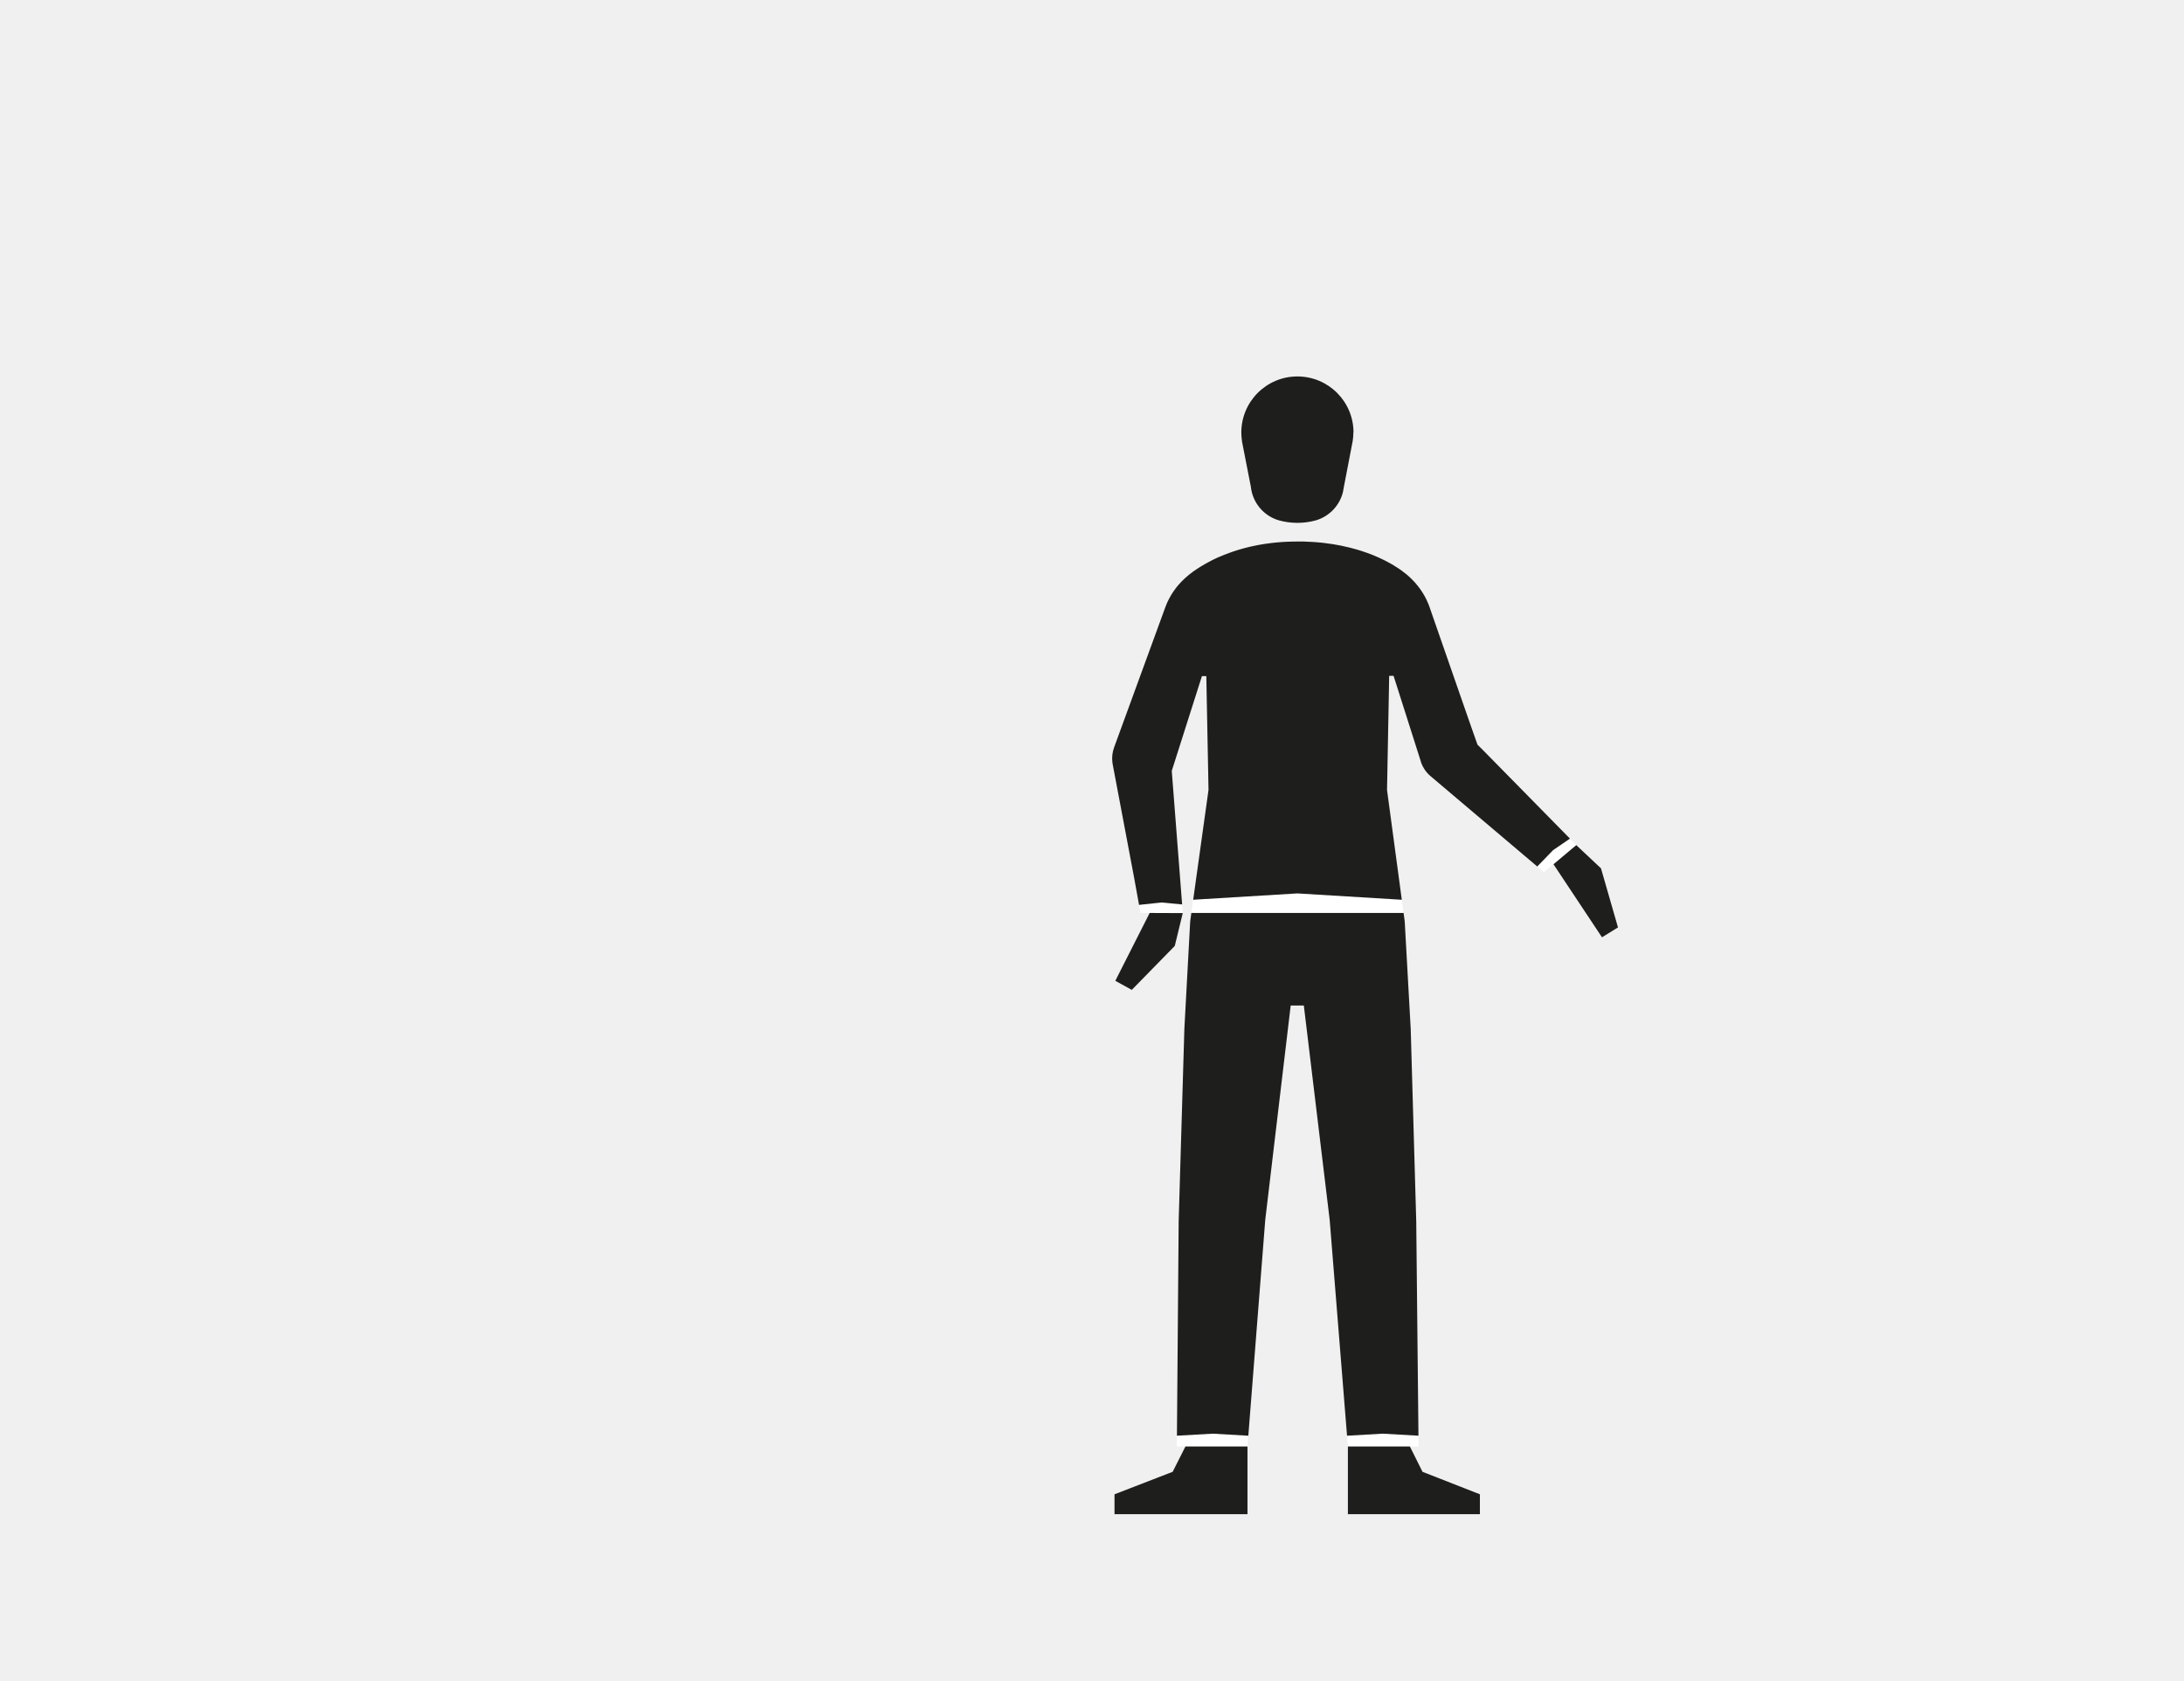
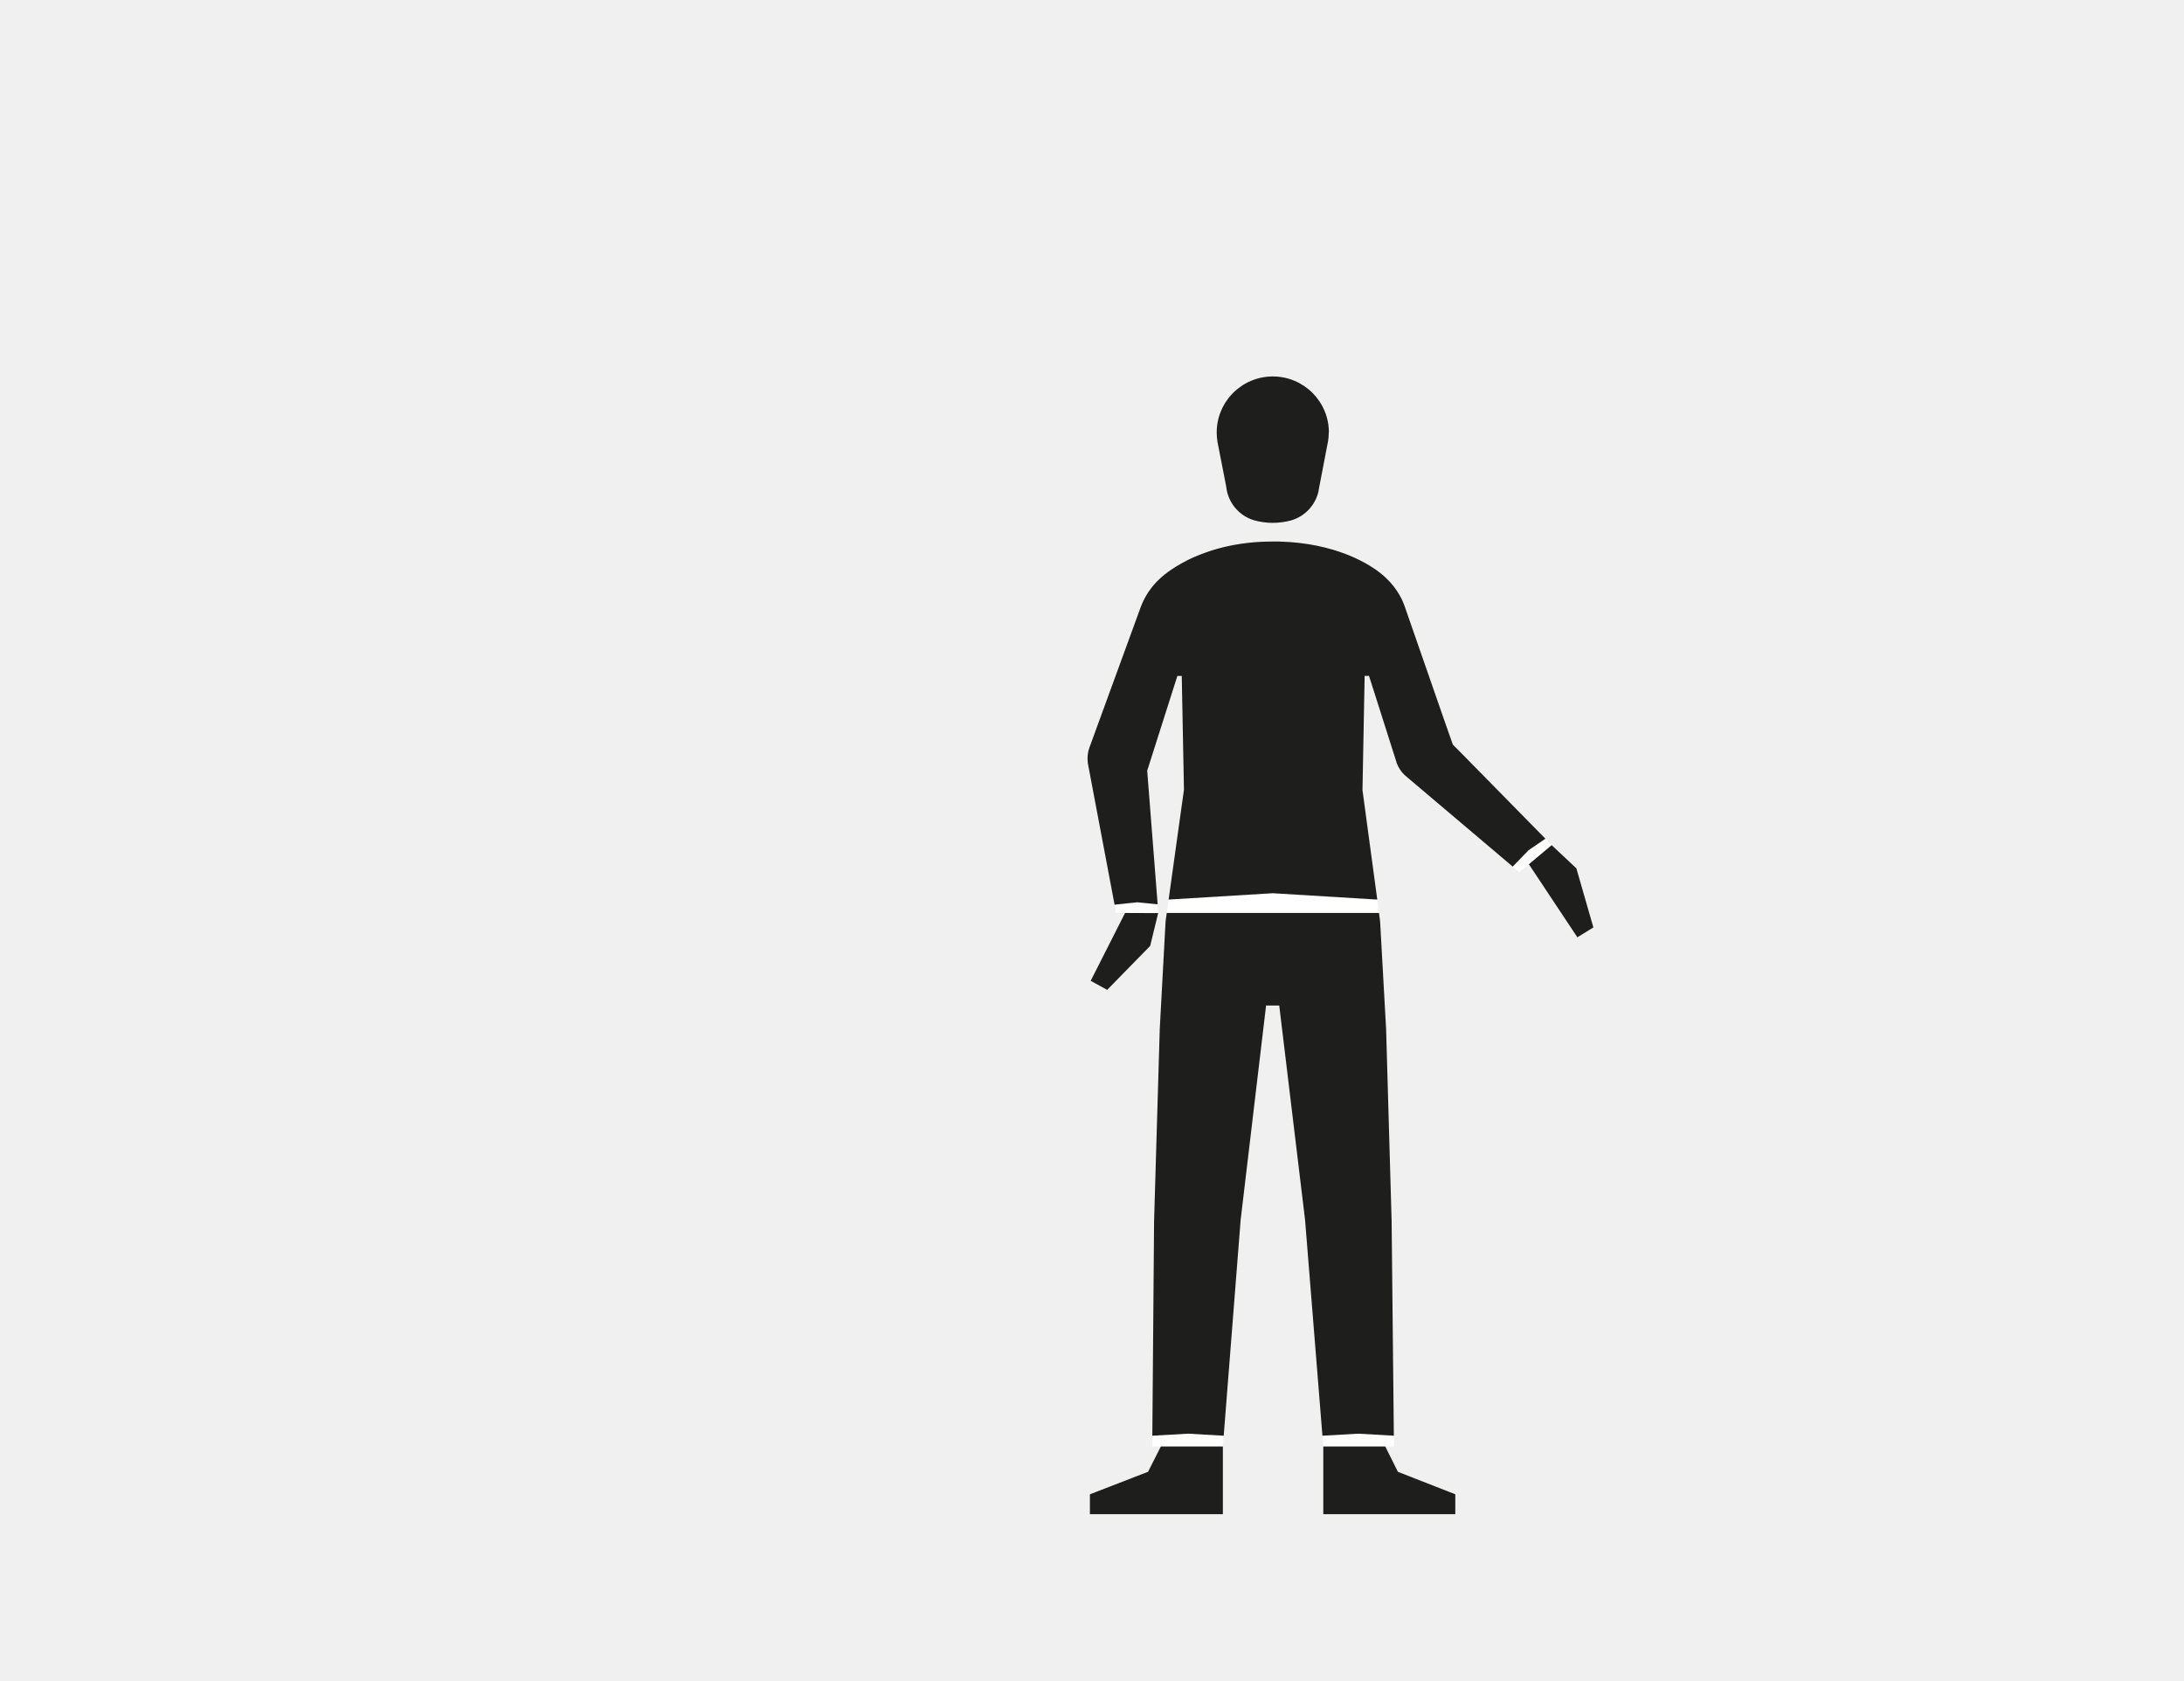
<svg xmlns="http://www.w3.org/2000/svg" id="Capa_3" data-name="Capa 3" viewBox="0 0 1300 1000">
  <defs>
    <style>.cls-1{fill:#fff;}.cls-2{fill:#1e1e1c;}</style>
  </defs>
-   <polygon class="cls-1" points="934.58 499.26 932.5 500.68 924.57 506.1 921.39 509.38 915.11 515.85 918.95 519.11 924.7 514.38 938.26 503 938.18 502.93 934.58 499.26" />
-   <polygon class="cls-1" points="703.66 538.31 703.35 538.28 691.64 537.12 687.26 537.56 678.01 538.51 678.01 538.56 678.92 543.36 704 543.45 704.02 543.36 704.05 543.27 703.66 538.31" />
-   <path class="cls-1" d="M835.47,543.36H709.14l0-.11,1.07-7.7c3.3-.25,62-3.77,62-3.77l62.18,3.78,1,7.69Z" />
-   <polygon class="cls-1" points="844.32 854.48 823.04 853.27 801.81 854.49 802.32 860.9 802.32 860.93 802.33 860.93 836.92 860.91 839.21 860.9 844.39 860.9 844.32 854.48" />
-   <polygon class="cls-1" points="743.04 854.49 742.54 860.9 742.54 860.93 707.95 860.91 705.64 860.9 700.51 860.9 700.56 854.48 721.86 853.27 743.04 854.49" />
-   <path class="cls-2" d="M892.11,456l-8.66-8.81h0l-4-4h0l-4-11.35-1.5-4.3L851.12,361.9l-.34-1c-.14-.41-.3-.82-.46-1.22-.33-.82-.67-1.62-1.05-2.4-.12-.26-.24-.52-.37-.77a.39.39,0,0,0-.06-.11c-.15-.3-.29-.58-.45-.87s-.27-.51-.4-.76-.36-.63-.54-.94c-.44-.76-.9-1.49-1.38-2.2a43.05,43.05,0,0,0-3.14-4.12c-.27-.33-.56-.64-.85-1-.58-.63-1.18-1.25-1.8-1.85-.3-.31-.61-.6-.92-.88l-.09-.09-.07-.07c-.17-.17-.49-.46-.94-.87l-.19-.17-.26-.22-.57-.48c-.79-.65-1.8-1.44-3-2.33l-.42-.3-.76-.52-.74-.5c-.86-.57-1.79-1.16-2.8-1.77l-1-.59c-.69-.4-1.41-.81-2.17-1.21s-1.54-.83-2.38-1.24-1.68-.83-2.57-1.24-1.82-.83-2.78-1.23c-.48-.21-1-.41-1.47-.61-.7-.28-1.4-.56-2.13-.83l-.63-.23c-.93-.34-1.89-.69-2.88-1-.33-.12-.67-.23-1-.33s-.71-.24-1.07-.34l-1.23-.38a117,117,0,0,0-19.9-4.05l-1.56-.18h-.06l-2-.2h0l-2.12-.17-1.1-.07c-1.8-.13-3.65-.21-5.55-.26l-1.6,0h-2.12c-1.34,0-2.67,0-4,.06-.65,0-1.3,0-2,.07s-1.27.06-1.9.1-1.26.07-1.89.12l-1.64.13c-.34,0-.67.05-1,.09l-1.69.17-1.53.18c-1.06.12-2.13.27-3.16.42l-1.22.19-2.41.4-1,.18c-1.25.24-2.45.49-3.64.75l-1.11.26-1.1.26-1.08.27-1.07.28c-.63.16-1.27.33-1.88.51s-1.08.32-1.61.48l-1.68.52c-.55.17-1.1.35-1.64.54s-.91.31-1.35.47c-1.19.41-2.35.84-3.45,1.29-.42.16-.83.32-1.23.49s-.55.22-.83.35l-1.07.46-.1,0c-.56.24-1.1.49-1.63.73l-.25.11-1.08.52-1.07.51-1,.52c-2.17,1.11-4.13,2.21-5.85,3.27l-.9.57c-.3.17-.58.36-.86.54l-.82.54c-.53.35-1,.7-1.5,1l-.75.53a52,52,0,0,0-4.67,3.78l-.16.15-.3.28h0c-.31.29-.61.57-.91.87s-.49.47-.73.72l-.38.38c-.54.56-1,1.13-1.56,1.72-.24.27-.48.56-.71.85s-.4.48-.58.72-.39.5-.58.76a40.47,40.47,0,0,0-2.45,3.63c-.43.72-.85,1.45-1.24,2.2-.19.36-.38.74-.57,1.12l-.54,1.14-.5,1.16c-.17.39-.32.78-.47,1.18a.58.58,0,0,0-.06.17l-.38,1-30.17,82.57-.09.25a19.13,19.13,0,0,0-1,9.07c0,.14,0,.28.06.42l.31,1.65a.15.15,0,0,0,0,.06l12.5,66.13L678,538.56v0l9.25-1,4.38-.44,11.71,1.16.31,0-5.95-76.59h0l-.22-2.9.07-.22,1.33-4.16,1.55-4.88,11.46-36,3.54-11.12h2.62l.27,14.31.73,37.65.09,4.47.21,11.29-9.12,65.36h0c3.3-.25,62-3.77,62-3.77l62.18,3.78-8.8-65.36.19-9.71.11-6.06.73-38.61.25-13.53h2.61l1.57,4.91v0l1.73,5.43h0l12.73,40v0l.35,1.11,0,.06,0,.09a18.82,18.82,0,0,0,2.16,4.24c.21.31.44.62.67.93l.15.18c.19.26.41.51.62.76s.53.58.8.86.56.56.86.82h0l.7.59v0l63.18,53.49,6.28-6.47,3.18-3.28,7.93-5.42,2.08-1.42Zm-58.23-52.27a1.55,1.55,0,0,0,0-.22l0,.22Z" />
-   <polygon class="cls-2" points="844.32 854.48 823.04 853.27 801.81 854.49 791.47 725.96 776.09 598.45 768.27 598.45 753.13 725.96 743.05 854.49 743.04 854.49 721.86 853.27 700.56 854.48 701.59 726.85 704.98 612.38 708.45 548.34 709.14 543.36 835.47 543.36 836.14 548.34 839.71 612.38 843 726.85 844.32 854.48" />
-   <polygon class="cls-2" points="880.89 889.36 880.89 901.2 802.32 901.2 802.32 860.93 802.33 860.93 836.92 860.91 839.21 860.9 844.5 871.49 846.73 875.98 857.01 880 880.89 889.36" />
-   <path class="cls-2" d="M805.57,257.41a33.79,33.79,0,0,1-.39,5.07v0l-.5,2.58-4.95,25.75a.19.19,0,0,1,0,.07l-.27,1.42a.58.58,0,0,1,0,.19,23.41,23.41,0,0,1-16.07,17.17h0a41.32,41.32,0,0,1-22.28,0h0a23.39,23.39,0,0,1-16.56-20s0,0,0,0l-4.77-24.37c-.2-.83-.35-1.68-.49-2.53l0-.22h0a32.9,32.9,0,0,1-.41-5.1,33.39,33.39,0,0,1,66.78,0Z" />
-   <polygon class="cls-2" points="704.02 543.45 699.27 562.99 673.68 589.14 663.87 583.75 684.33 543.37 704 543.45 704.02 543.45" />
-   <polygon class="cls-2" points="963.09 551.97 953.56 557.85 924.7 514.38 938.26 503 952.97 516.81 952.97 516.82 963.09 551.97" />
-   <polygon class="cls-2" points="742.55 860.93 742.55 901.2 663.4 901.2 663.4 889.36 690.35 878.93 698.01 875.98 700.42 871.19 705.63 860.9 705.64 860.9 707.95 860.91 742.54 860.93 742.55 860.93" />
+   <polygon class="cls-1" points="919.93 499.26 917.86 500.68 909.92 506.1 906.74 509.38 900.46 515.85 904.3 519.11 910.05 514.38 923.61 503 923.53 502.93 919.93 499.26" />
+   <polygon class="cls-1" points="689.01 538.31 688.7 538.28 676.99 537.12 672.61 537.56 663.36 538.51 663.36 538.56 664.27 543.36 689.35 543.45 689.38 543.36 689.4 543.27 689.01 538.31" />
+   <path class="cls-1" d="M820.82,543.36H694.5l0-.11,1.08-7.7c3.29-.25,62-3.77,62-3.77l62.19,3.78,1,7.69Z" />
+   <polygon class="cls-1" points="829.67 854.48 808.39 853.27 787.16 854.49 787.67 860.9 787.67 860.93 787.68 860.93 822.27 860.91 824.56 860.9 829.74 860.9 829.67 854.48" />
+   <polygon class="cls-1" points="728.39 854.49 727.89 860.9 727.89 860.93 693.3 860.91 690.99 860.9 685.86 860.9 685.91 854.48 707.21 853.27 728.39 854.49" />
+   <path class="cls-2" d="M877.46,456l-8.66-8.81h0l-4-4h0l-4-11.35-1.5-4.3L836.47,361.9l-.33-1c-.15-.41-.31-.82-.47-1.22-.33-.82-.67-1.62-1-2.4-.11-.26-.24-.52-.37-.77a.39.39,0,0,0-.06-.11c-.15-.3-.29-.58-.45-.87s-.26-.51-.4-.76-.36-.63-.54-.94c-.44-.76-.9-1.49-1.38-2.2a43,43,0,0,0-3.13-4.12c-.28-.33-.57-.64-.86-1-.58-.63-1.18-1.25-1.8-1.85-.3-.31-.6-.6-.92-.88l-.09-.09-.07-.07c-.17-.17-.49-.46-.94-.87l-.19-.17-.26-.22-.57-.48c-.79-.65-1.8-1.44-3-2.33l-.42-.3-.76-.52-.74-.5c-.85-.57-1.79-1.16-2.8-1.77l-1-.59c-.69-.4-1.41-.81-2.17-1.21s-1.54-.83-2.37-1.24-1.69-.83-2.58-1.24-1.82-.83-2.78-1.23c-.48-.21-1-.41-1.47-.61-.69-.28-1.4-.56-2.13-.83l-.62-.23c-.93-.34-1.9-.69-2.89-1-.33-.12-.67-.23-1-.33s-.71-.24-1.07-.34l-1.22-.38a117.09,117.09,0,0,0-19.91-4.05l-1.56-.18H772l-2-.2h0l-2.11-.17-1.11-.07c-1.8-.13-3.65-.21-5.55-.26l-1.6,0h-2.12c-1.34,0-2.67,0-4,.06-.65,0-1.3,0-2,.07s-1.27.06-1.9.1-1.26.07-1.89.12l-1.64.13c-.34,0-.67.05-1,.09l-1.68.17-1.53.18c-1.07.12-2.13.27-3.17.42l-1.22.19-2.4.4-1,.18c-1.24.24-2.45.49-3.64.75l-1.11.26-1.1.26-1.08.27-1.07.28c-.63.16-1.26.33-1.88.51s-1.08.32-1.61.48l-1.68.52c-.55.17-1.1.35-1.64.54s-.9.31-1.35.47c-1.19.41-2.35.84-3.45,1.29-.42.16-.83.32-1.23.49s-.55.22-.83.35l-1.07.46-.1,0c-.56.24-1.1.49-1.63.73l-.25.11-1.08.52-1.06.51-1,.52c-2.17,1.11-4.13,2.21-5.85,3.27l-.9.57c-.3.17-.58.36-.86.54l-.81.54c-.53.35-1,.7-1.51,1l-.75.53a49.88,49.88,0,0,0-4.66,3.78,1.29,1.29,0,0,0-.17.15l-.3.28h0c-.31.29-.61.57-.91.87s-.49.47-.73.72l-.38.38c-.54.56-1.05,1.13-1.56,1.72-.24.27-.48.56-.71.85s-.4.48-.58.72-.39.5-.58.76a40.47,40.47,0,0,0-2.45,3.63c-.43.72-.85,1.45-1.24,2.2-.19.36-.38.74-.57,1.12s-.36.76-.53,1.14l-.51,1.16c-.16.39-.32.78-.47,1.18a1.15,1.15,0,0,0-.06.17l-.38,1-30.16,82.57-.1.25a19.39,19.39,0,0,0-1,9.07c0,.14,0,.28.06.42l.31,1.65a.15.15,0,0,0,0,.06l12.5,66.13,3.07,16.29v0l9.25-1,4.38-.44,11.71,1.16.31,0-6-76.59h0l-.22-2.9.07-.22,1.33-4.16,1.55-4.88,11.46-36,3.54-11.12h2.62l.27,14.31.73,37.65.09,4.47.21,11.29-9.12,65.36h0c3.29-.25,62-3.77,62-3.77l62.19,3.78L811,470.2l.19-9.71.11-6.06.73-38.61.26-13.53h2.6l1.57,4.91v0l1.73,5.43h0l12.73,40v0l.35,1.11,0,.06,0,.09a18.82,18.82,0,0,0,2.16,4.24c.21.31.44.62.67.93,0,.05.1.11.15.18.19.26.41.51.62.76s.53.58.8.86.56.56.86.82h0l.7.59v0l63.18,53.49,6.28-6.47,3.18-3.28,7.94-5.42,2.07-1.42Zm-58.22-52.27a1.5,1.5,0,0,0,0-.22l0,.22Z" />
+   <polygon class="cls-2" points="829.67 854.48 808.39 853.27 787.16 854.49 776.82 725.96 761.45 598.45 753.62 598.45 738.49 725.96 728.4 854.49 728.39 854.49 707.21 853.27 685.91 854.48 686.95 726.85 690.33 612.38 693.8 548.34 694.5 543.36 820.82 543.36 821.49 548.34 825.06 612.38 828.35 726.85 829.67 854.48" />
+   <polygon class="cls-2" points="866.25 889.36 866.25 901.2 787.67 901.2 787.67 860.93 787.68 860.93 822.27 860.91 824.56 860.9 829.85 871.49 832.08 875.98 842.36 880 866.25 889.36" />
+   <path class="cls-2" d="M790.92,257.41a32.53,32.53,0,0,1-.39,5.07v0l-.5,2.58-4.95,25.75s0,.05,0,.07l-.27,1.42a1.05,1.05,0,0,1,0,.19,23.41,23.41,0,0,1-16.07,17.17h0a41.32,41.32,0,0,1-22.28,0h0a23.4,23.4,0,0,1-16.56-20s0,0,0,0l-4.76-24.37c-.21-.83-.36-1.68-.5-2.53l0-.22h0a32.9,32.9,0,0,1-.41-5.1,33.39,33.39,0,0,1,66.78,0Z" />
+   <polygon class="cls-2" points="689.38 543.45 684.62 562.99 659.03 589.14 649.22 583.75 669.68 543.37 689.35 543.45 689.38 543.45" />
+   <polygon class="cls-2" points="948.44 551.97 938.91 557.85 910.05 514.38 923.61 503 938.32 516.81 938.32 516.82 948.44 551.97" />
+   <polygon class="cls-2" points="727.9 860.93 727.9 901.2 648.75 901.2 648.75 889.36 675.7 878.93 683.36 875.98 685.78 871.19 690.98 860.9 690.99 860.9 693.3 860.91 727.89 860.93 727.9 860.93" />
</svg>
